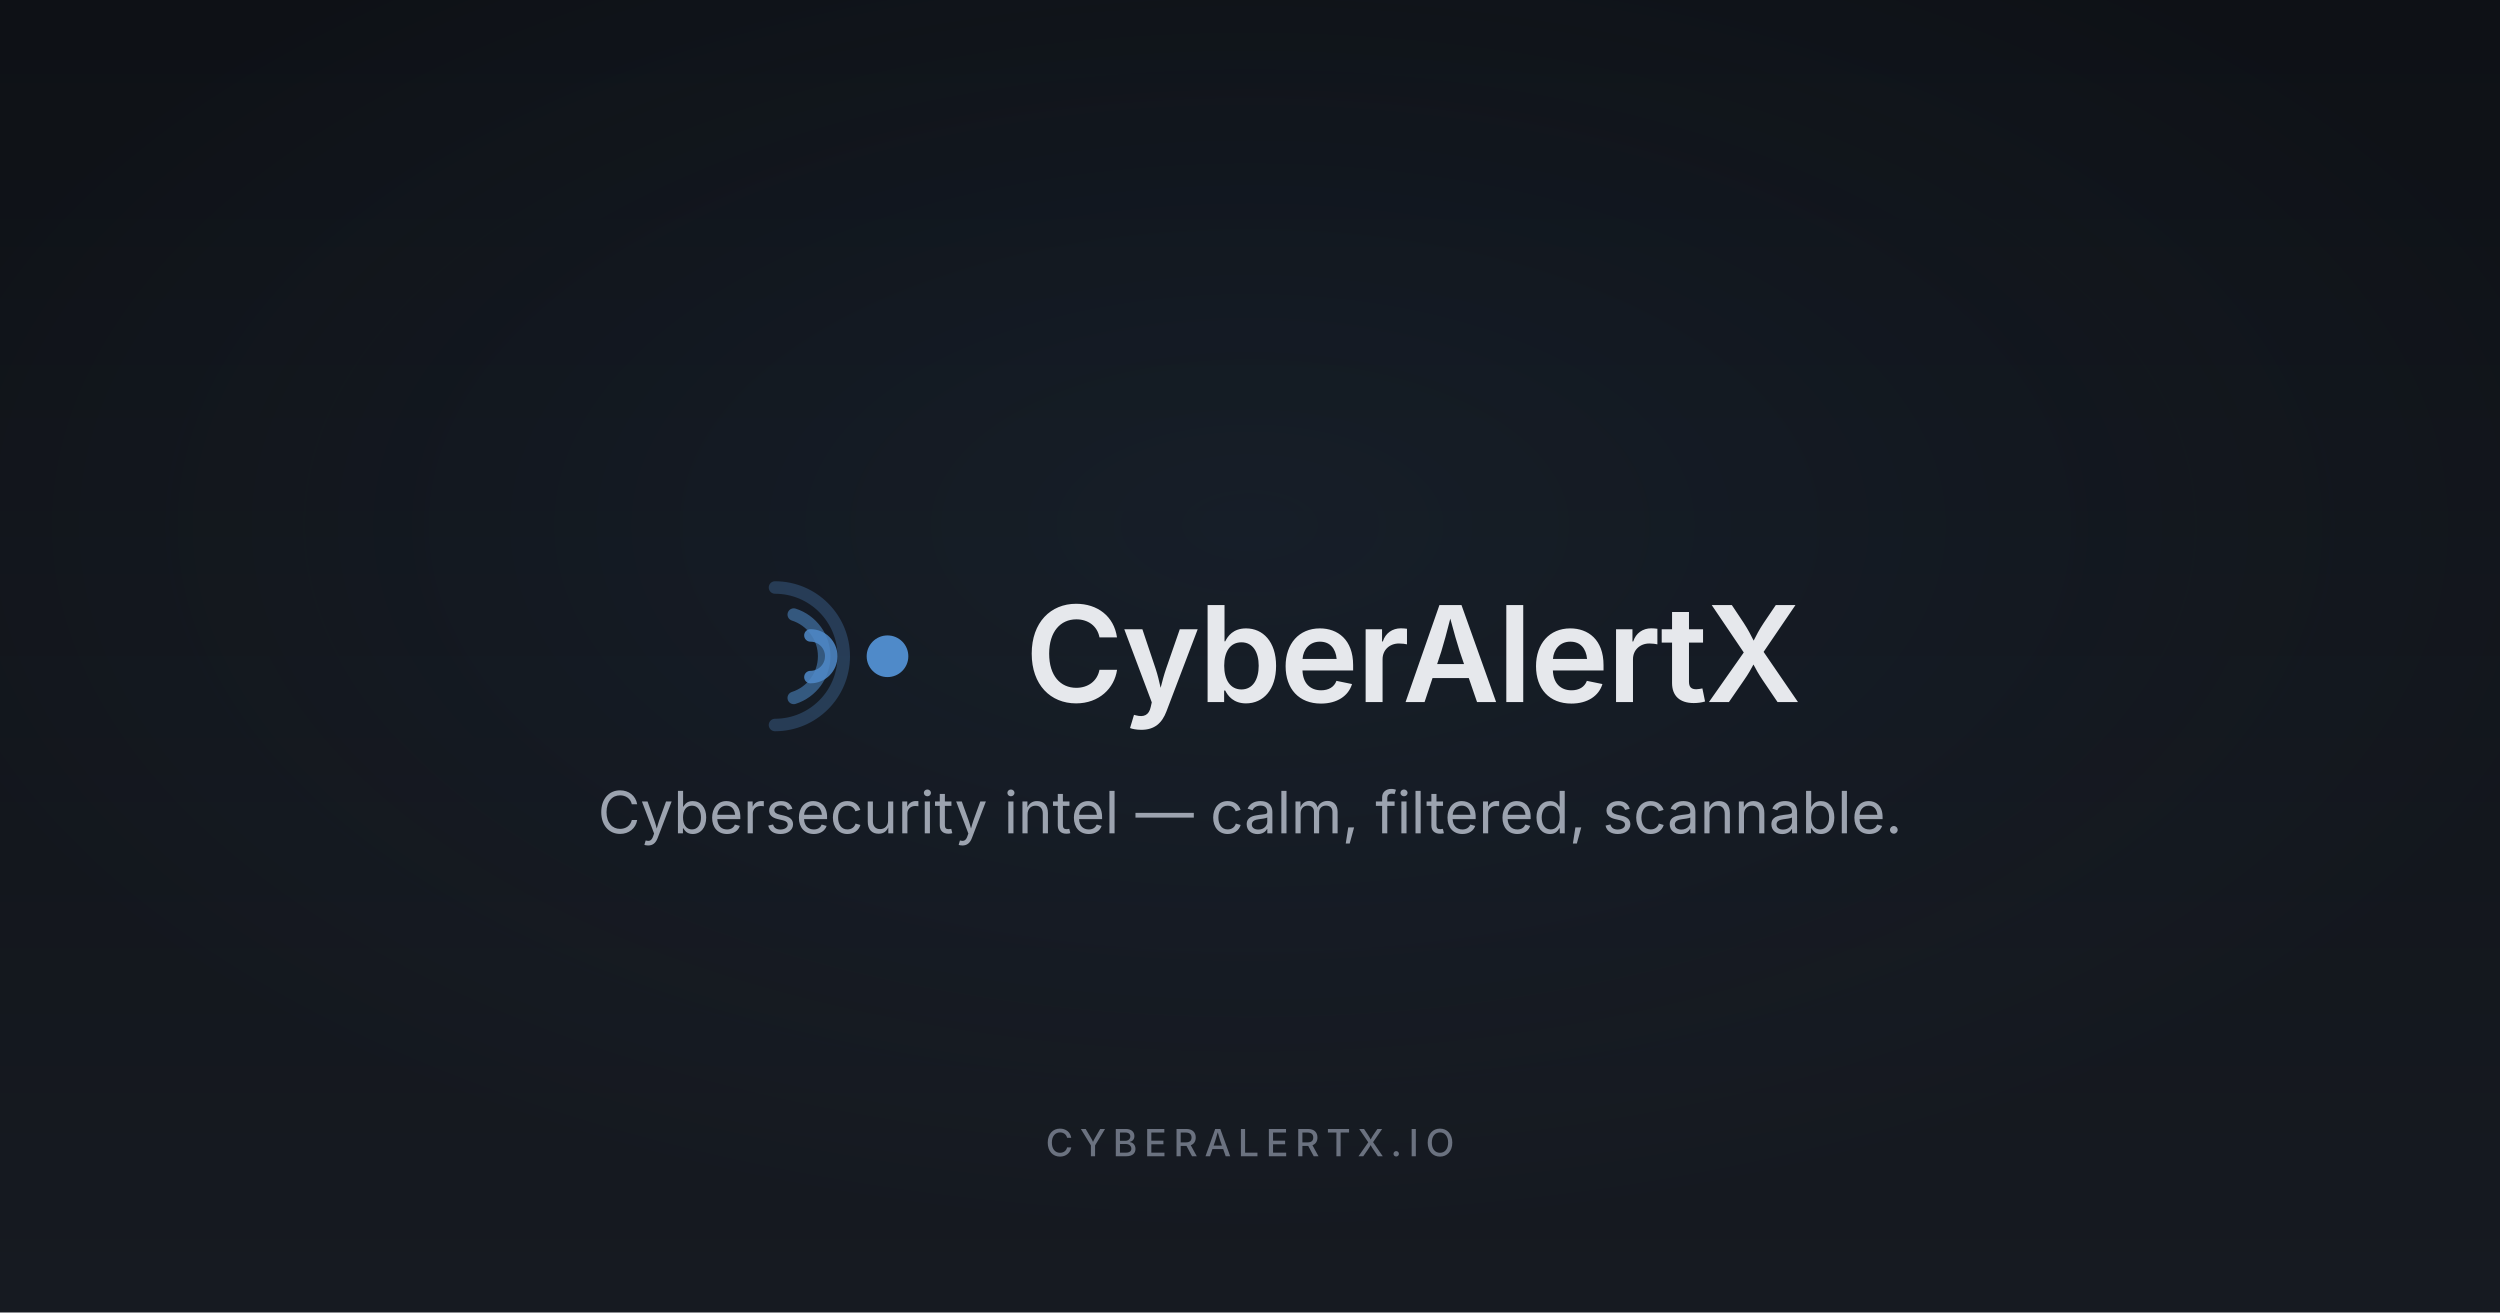
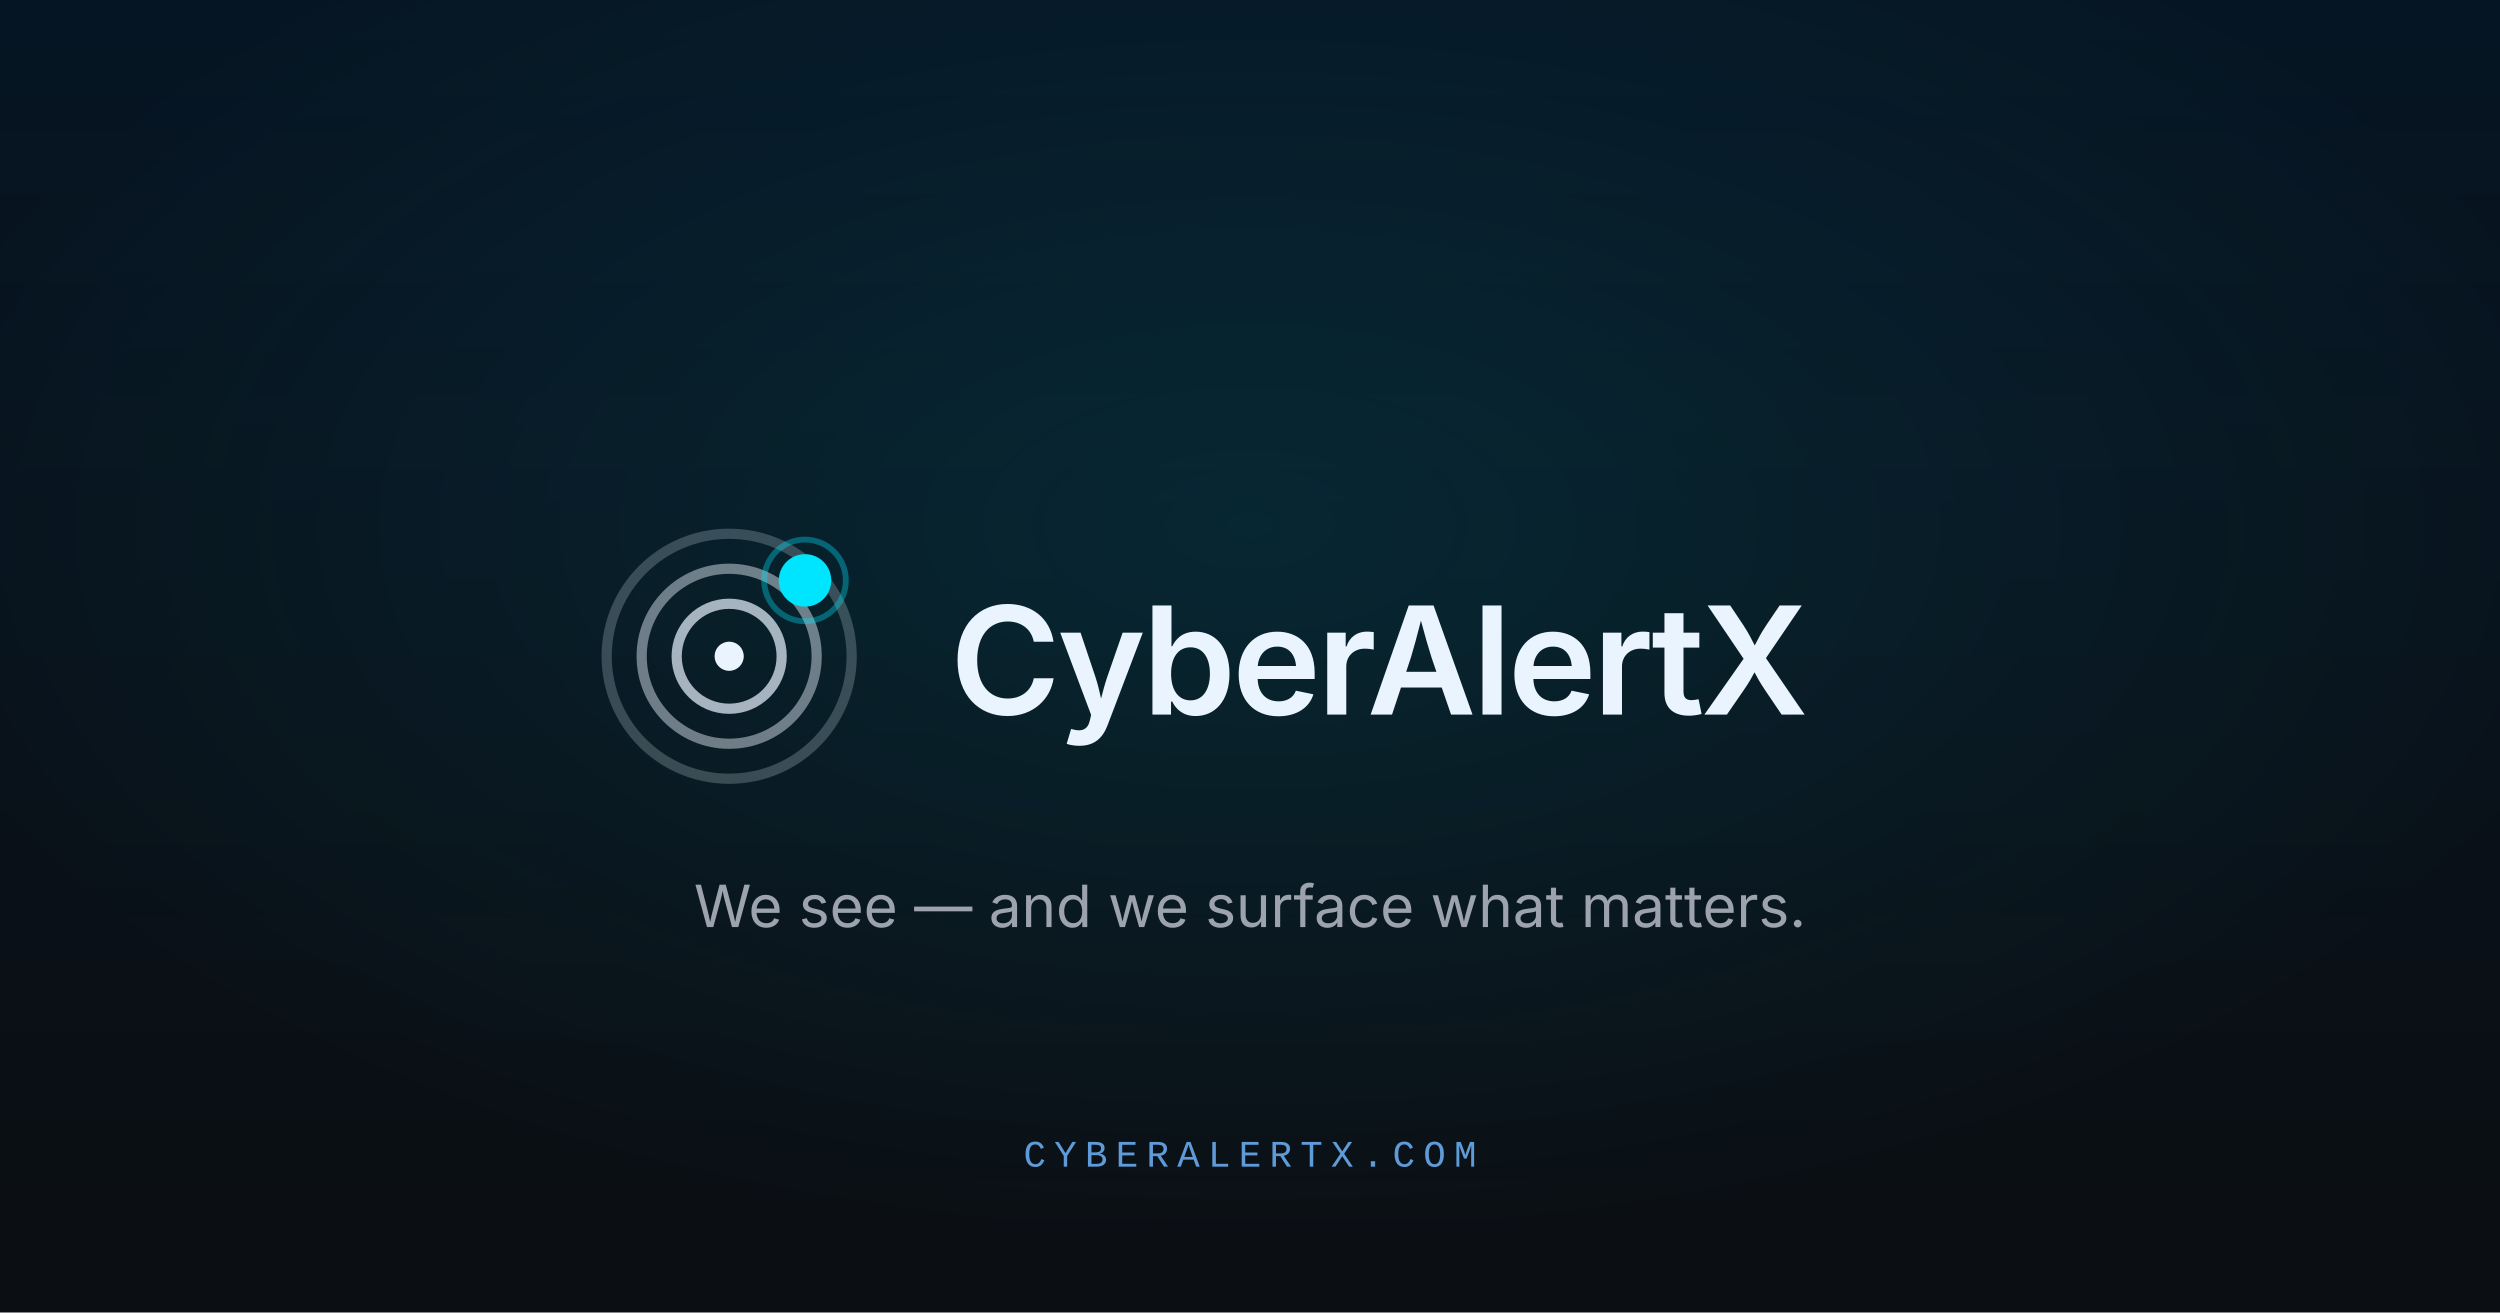
<svg xmlns="http://www.w3.org/2000/svg" viewBox="0 0 1200 630" width="1200" height="630">
  <defs>
    <linearGradient id="bg" x1="0" y1="0" x2="0" y2="1">
-       <stop offset="0%" stop-color="#0E1116" />
-       <stop offset="100%" stop-color="#161A21" />
+       <stop offset="0%" stop-color="#061523" />
+       <stop offset="100%" stop-color="#0B0E12" />
    </linearGradient>
    <radialGradient id="glow" cx="50%" cy="40%" r="55%">
-       <stop offset="0%" stop-color="#4F8AC9" stop-opacity="0.08" />
-       <stop offset="100%" stop-color="#4F8AC9" stop-opacity="0" />
+       <stop offset="0%" stop-color="#00E5FF" stop-opacity="0.10" />
+       <stop offset="100%" stop-color="#00E5FF" stop-opacity="0" />
    </radialGradient>
  </defs>
  <rect width="1200" height="630" fill="url(#bg)" />
  <rect width="1200" height="630" fill="url(#glow)" />
-   <g transform="translate(360 265)">
-     <g fill="none" stroke="#4F8AC9" stroke-width="6" stroke-linecap="round" stroke-linejoin="round">
-       <path d="M12 17 A33 33 0 0 1 12 83" opacity="0.30" />
-       <path d="M21 30 A21 21 0 0 1 21 70" opacity="0.55" />
-       <path d="M29 40 A10 10 0 0 1 29 60" opacity="0.85" />
-     </g>
-     <circle cx="66" cy="50" r="10" fill="#4F8AC9" />
-     <text x="132" y="72" font-family="Inter, -apple-system, BlinkMacSystemFont, 'Segoe UI', system-ui, sans-serif" font-size="64" font-weight="600" letter-spacing="-0.015em" fill="#E6E8EC">CyberAlertX</text>
+   <g transform="translate(280 245)">
+     <svg x="0" y="0" viewBox="0 0 100 100" width="140" height="140">
+       <g fill="none" stroke="#EAF4FF" stroke-width="3.5">
+         <circle cx="50" cy="50" r="42" opacity="0.22" />
+         <circle cx="50" cy="50" r="30" opacity="0.45" />
+         <circle cx="50" cy="50" r="18" opacity="0.7" />
+       </g>
+       <circle cx="50" cy="50" r="5" fill="#EAF4FF" />
+       <circle cx="76" cy="24" r="14" fill="none" stroke="#00E5FF" stroke-width="2" opacity="0.35" />
+       <circle cx="76" cy="24" r="9" fill="#00E5FF" />
+     </svg>
+     <text x="176" y="98" font-family="'Space Grotesk', Inter, -apple-system, BlinkMacSystemFont, 'Segoe UI', system-ui, sans-serif" font-size="72" font-weight="600" letter-spacing="-0.025em" fill="#EAF4FF">CyberAlertX</text>
  </g>
-   <text x="600" y="400" text-anchor="middle" font-family="Inter, -apple-system, BlinkMacSystemFont, 'Segoe UI', system-ui, sans-serif" font-size="28" font-weight="400" letter-spacing="0" fill="#9CA3AF">Cybersecurity intel — calm, filtered, scannable.</text>
-   <text x="600" y="555" text-anchor="middle" font-family="Inter, -apple-system, BlinkMacSystemFont, 'Segoe UI', system-ui, sans-serif" font-size="18" font-weight="500" letter-spacing="0.18em" fill="#6B7280">CYBERALERTX.IO</text>
+   <text x="600" y="445" text-anchor="middle" font-family="Inter, -apple-system, BlinkMacSystemFont, 'Segoe UI', system-ui, sans-serif" font-size="28" font-weight="400" letter-spacing="0" fill="#9CA3AF">We see — and we surface what matters.</text>
+   <text x="600" y="560" text-anchor="middle" font-family="'JetBrains Mono', 'Courier New', monospace" font-size="18" font-weight="500" letter-spacing="0.22em" fill="#5E9BD8">CYBERALERTX.COM</text>
</svg>
